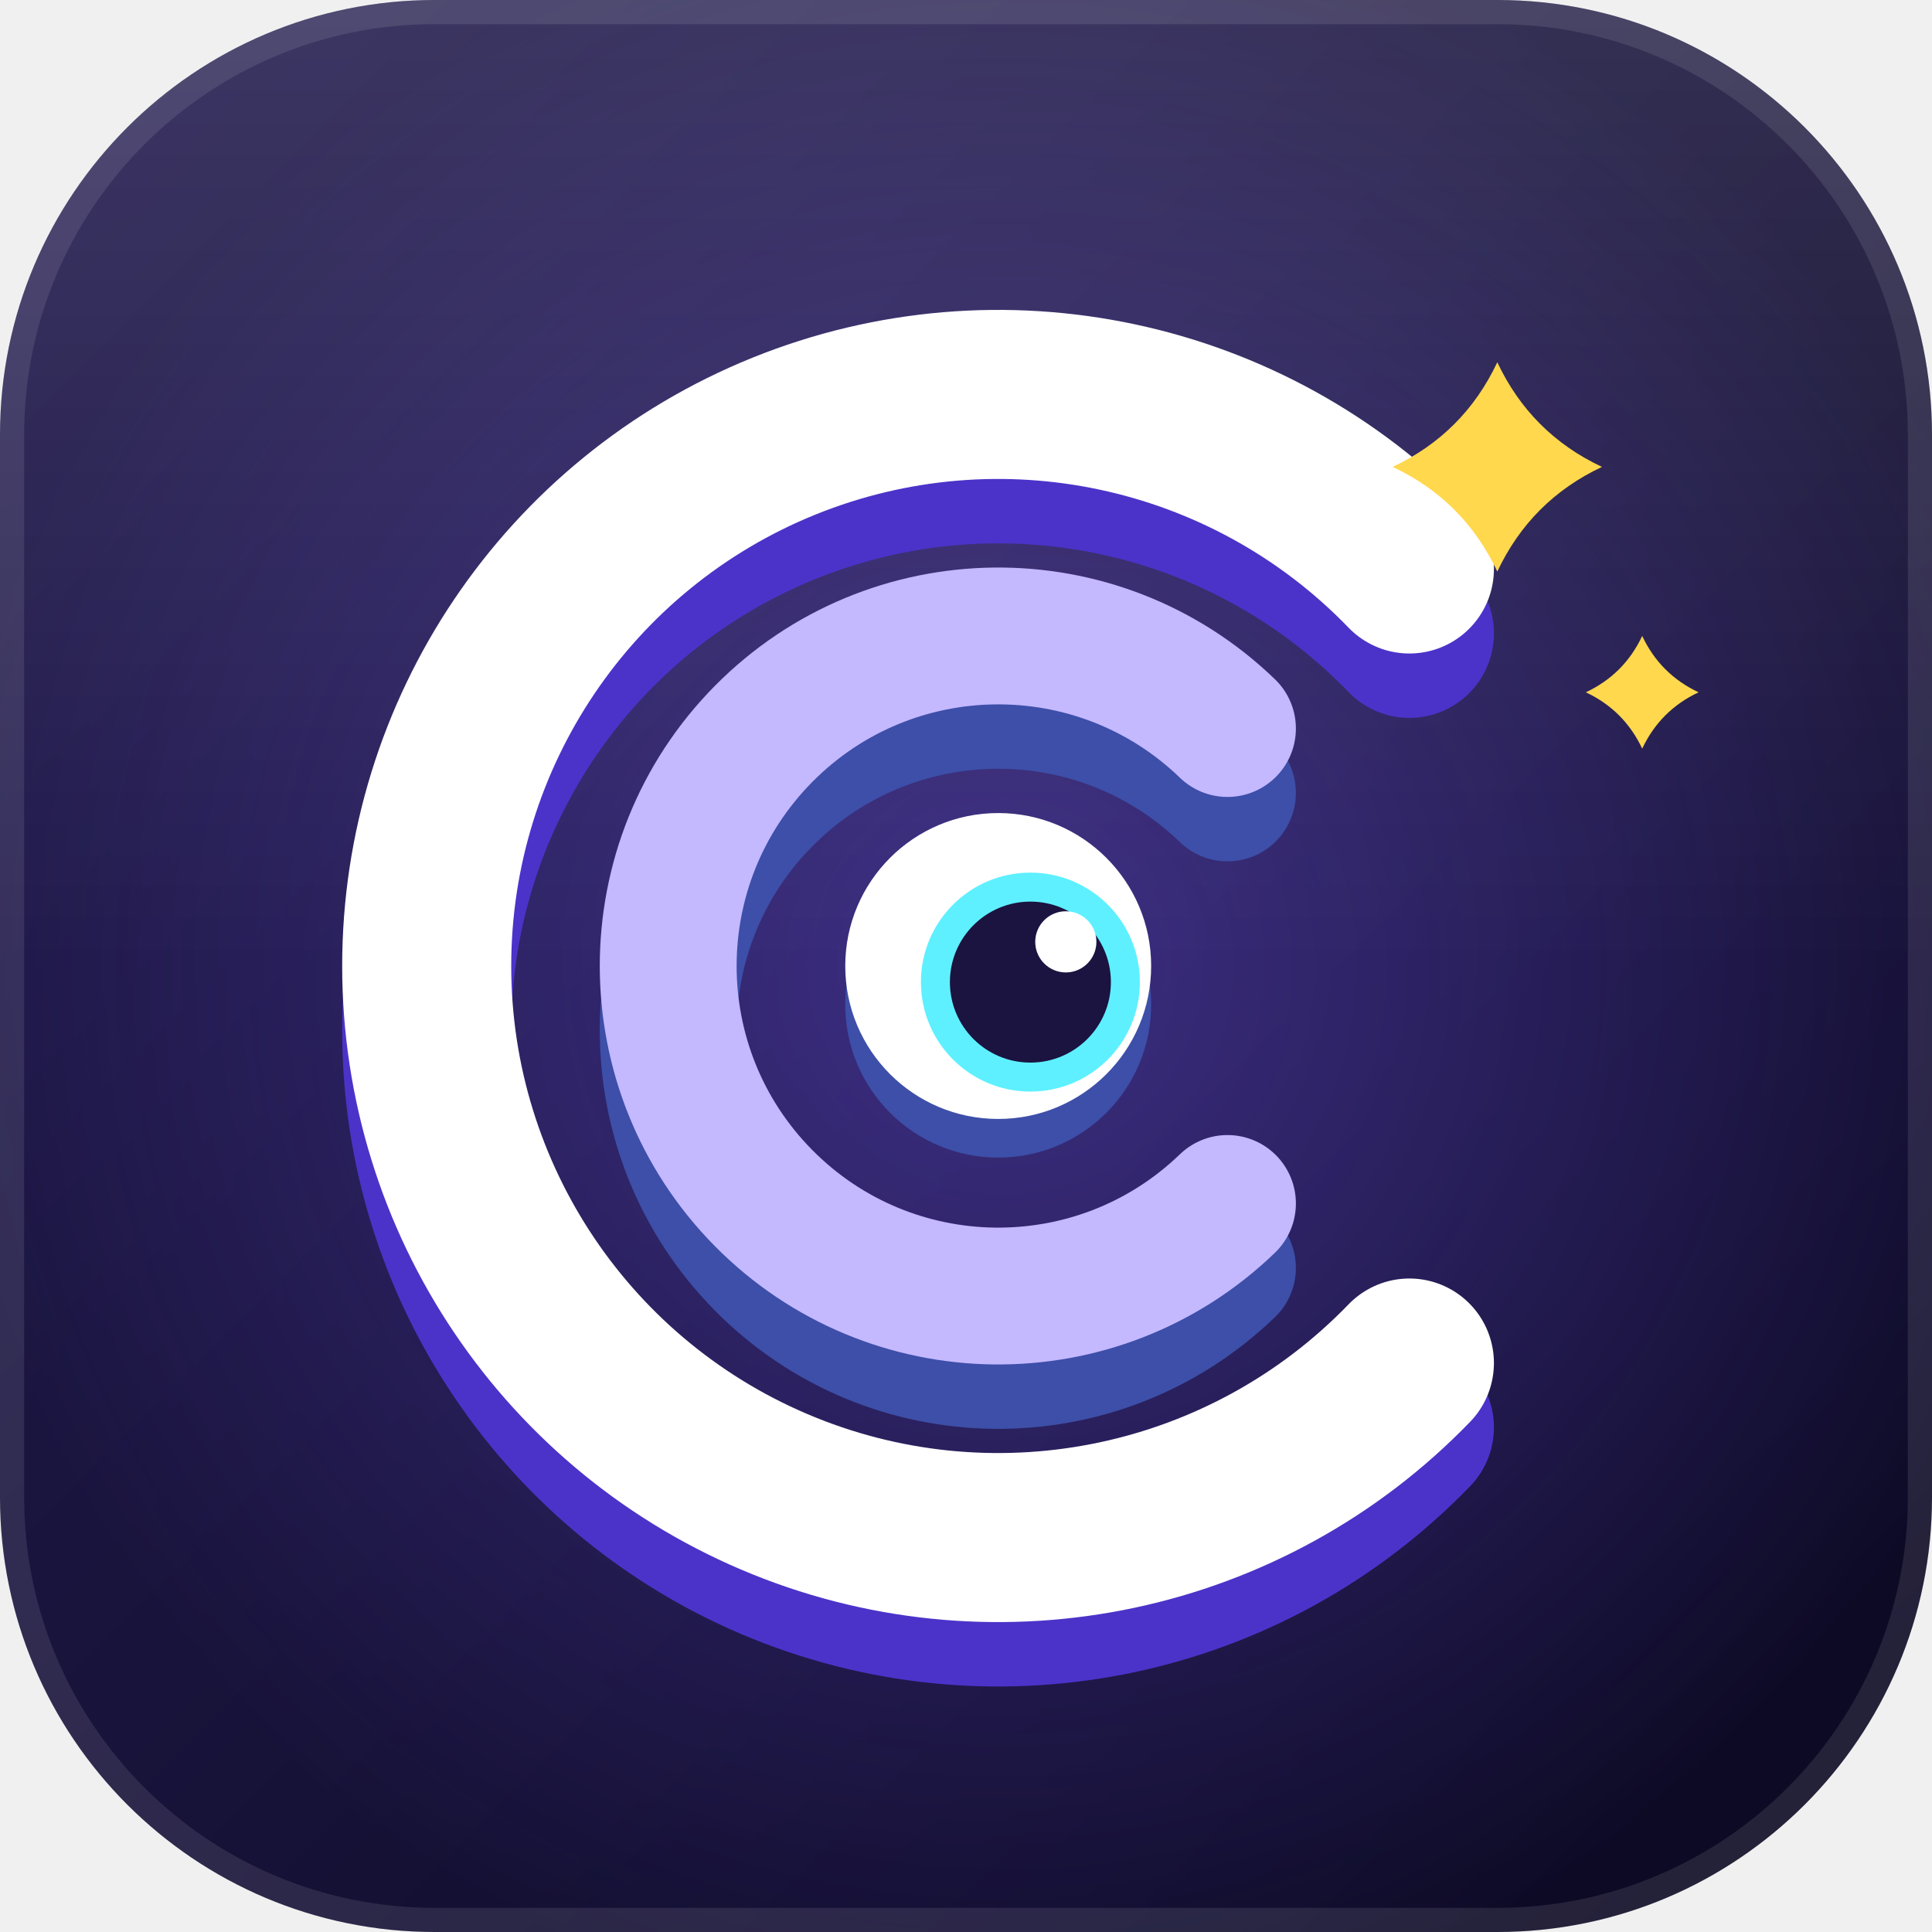
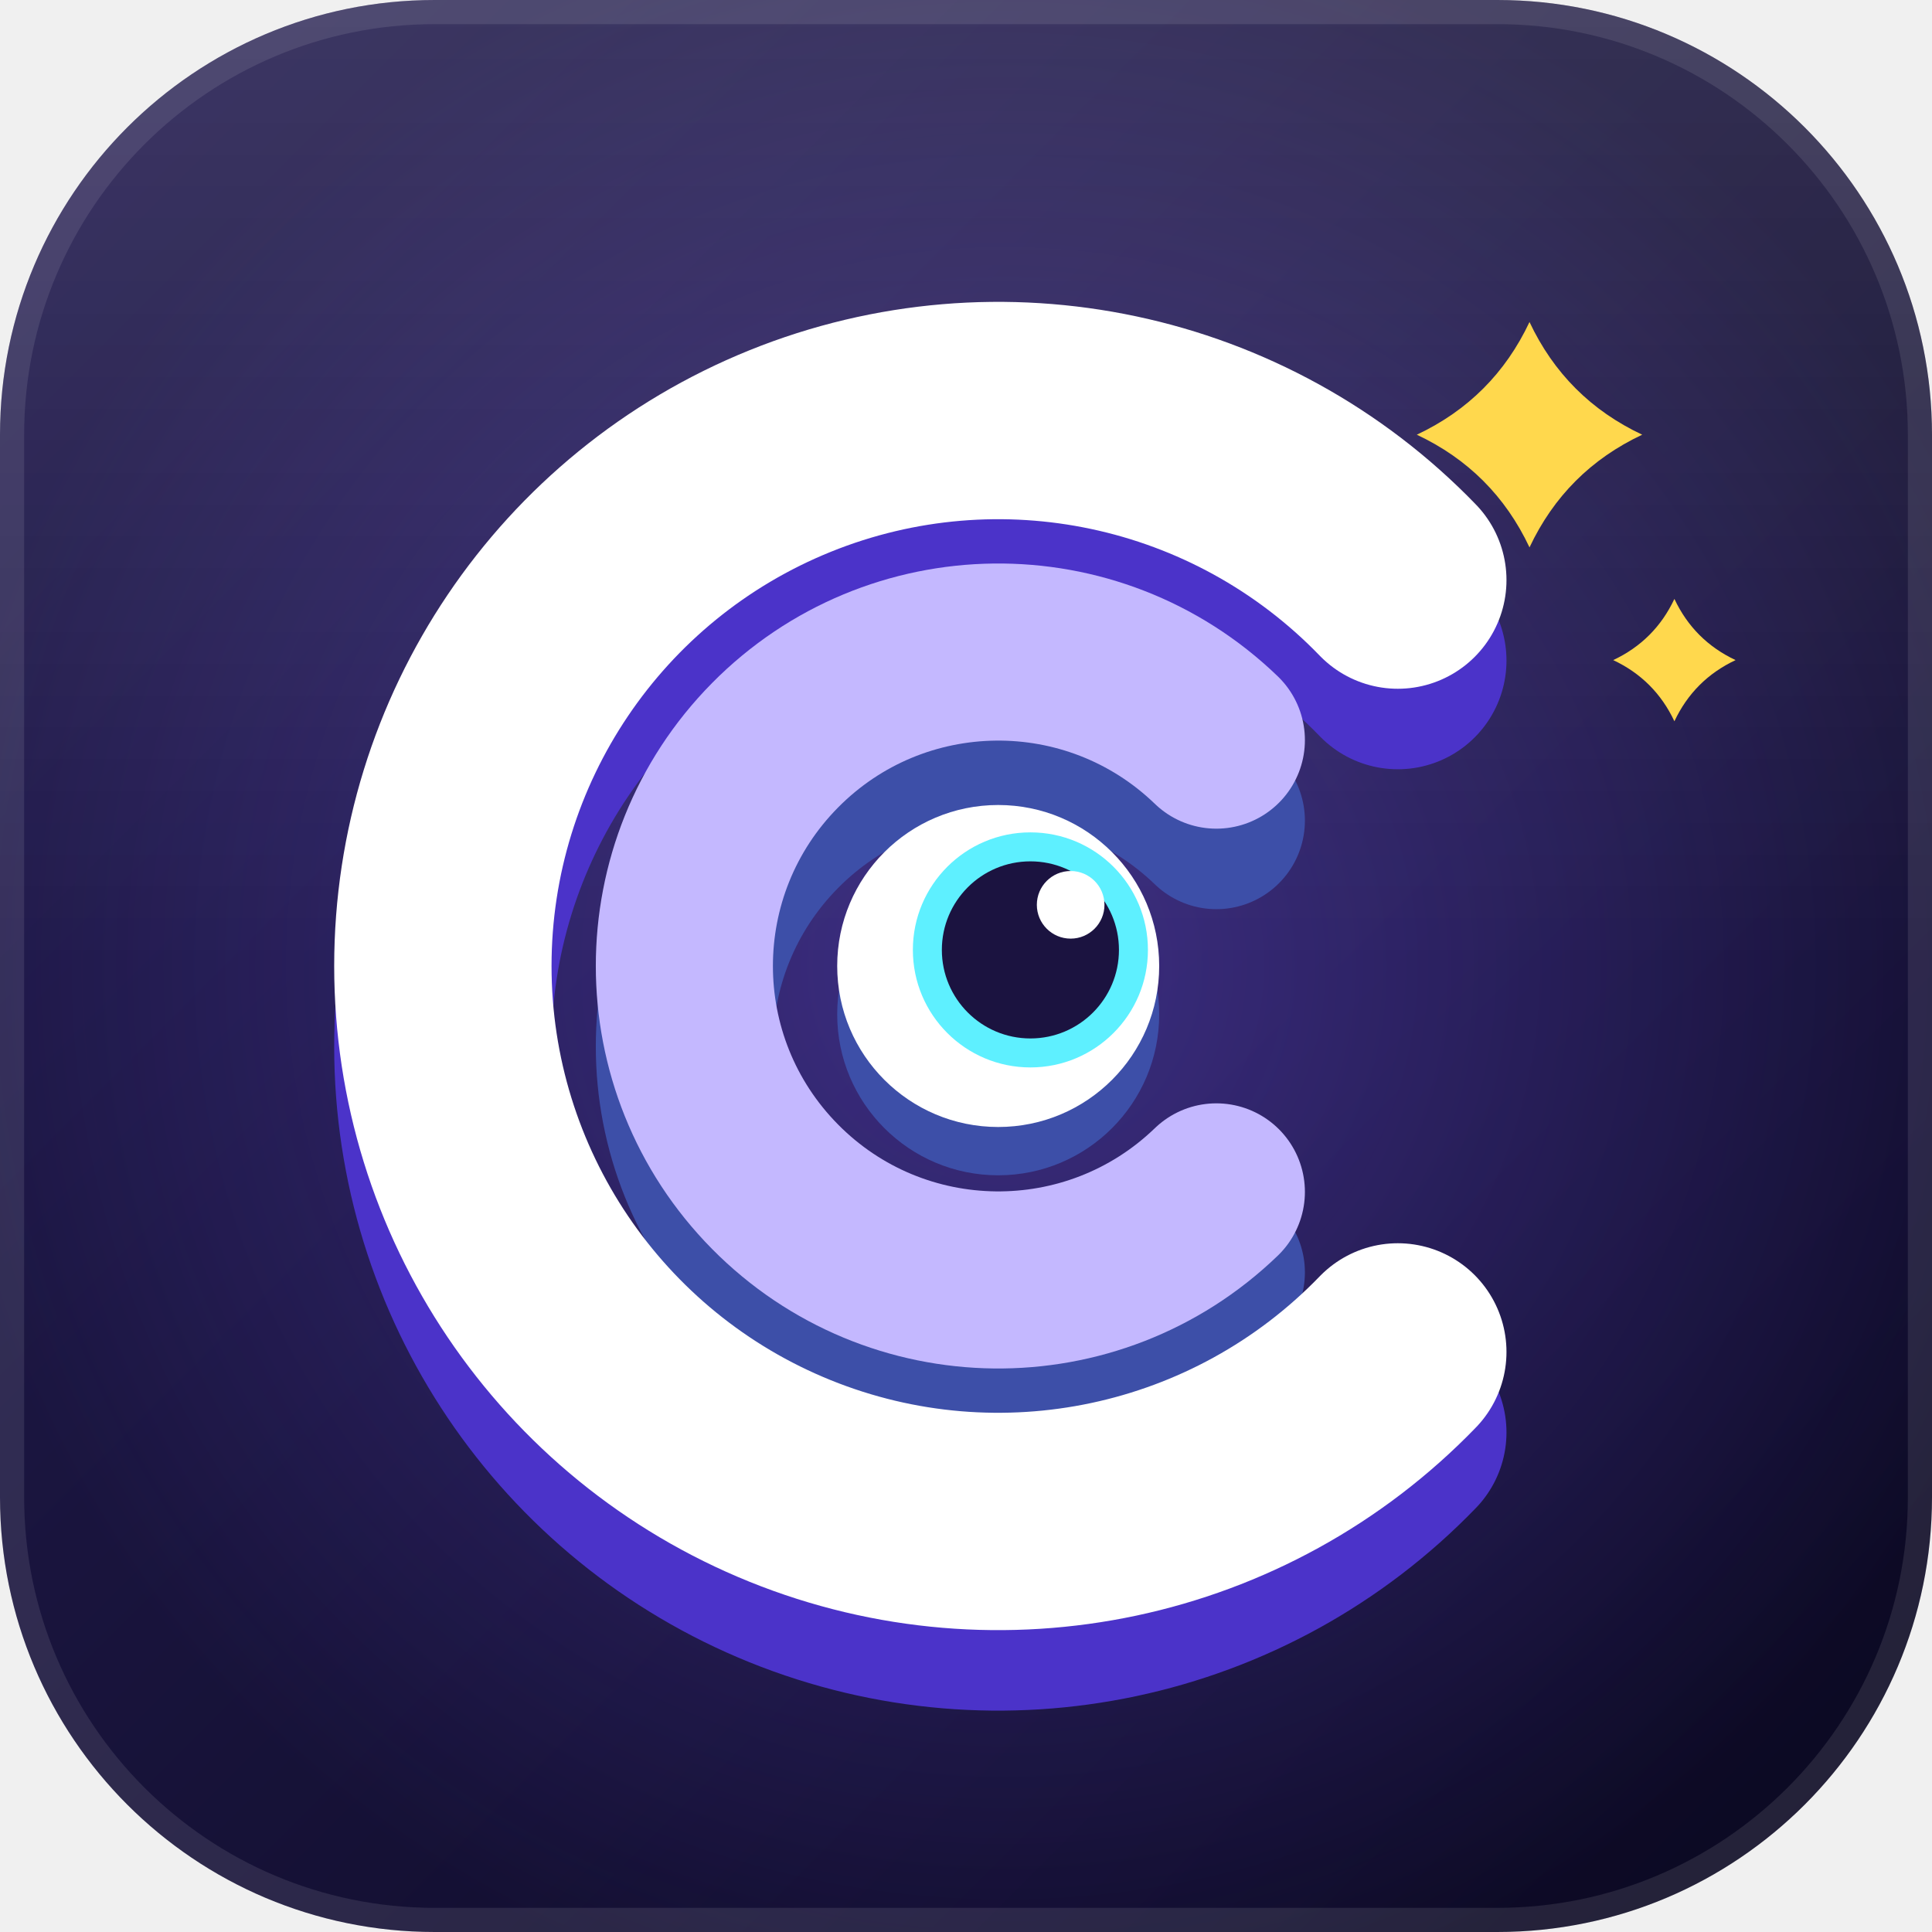
<svg xmlns="http://www.w3.org/2000/svg" viewBox="0 0 120 120" width="120" height="120">
  <defs>
    <linearGradient id="ccg-bg" x1="0" y1="0" x2="1" y2="1">
      <stop offset="0" stop-color="#241d52" />
      <stop offset="1" stop-color="#0a0820" />
    </linearGradient>
    <radialGradient id="ccg-gl" cx=".52" cy=".5" r=".55">
      <stop offset="0" stop-color="#7c5cff" stop-opacity=".38" />
      <stop offset="1" stop-color="#7c5cff" stop-opacity="0" />
    </radialGradient>
    <linearGradient id="ccg-sh" x1="0" y1="0" x2="0" y2="1">
      <stop offset="0" stop-color="#fff" stop-opacity=".12" />
      <stop offset=".5" stop-color="#fff" stop-opacity="0" />
    </linearGradient>
  </defs>
  <rect width="120" height="120" rx="27" fill="url(#ccg-bg)" />
  <rect width="120" height="120" rx="27" fill="url(#ccg-gl)" />
  <rect width="120" height="120" rx="27" fill="url(#ccg-sh)" />
  <rect x=".75" y=".75" width="118.5" height="118.5" rx="26.25" fill="none" stroke="#fff" stroke-opacity=".1" stroke-width="1.5" />
  <g fill="none" stroke-linecap="round">
-     <path d="M87.54 39.34A35.5 35.5 0 1 0 87.54 88.66" stroke="#4b33c9" stroke-width="10.5" />
-     <path d="M76.24 49.25A20.5 20.5 0 1 0 76.24 78.75" stroke="#3d4fa8" stroke-width="8.5" />
+     <path d="M86.82 41.03A34.5 34.5 0 1 0 86.82 88.97" stroke="#4b33c9" stroke-width="13.5" />
+     <path d="M75.55 50.97A19.5 19.5 0 1 0 75.55 79.03" stroke="#3d4fa8" stroke-width="11" />
  </g>
  <g fill="none" stroke-linecap="round">
-     <path d="M87.54 35.34A35.5 35.5 0 1 0 87.54 84.66" stroke="#ffffff" stroke-width="10.5" />
-     <path d="M76.24 45.25A20.5 20.5 0 1 0 76.24 74.75" stroke="#c4b8ff" stroke-width="8.5" />
+     <path d="M86.82 36.03A34.5 34.5 0 1 0 86.82 83.97" stroke="#ffffff" stroke-width="13.5" />
+     <path d="M75.55 45.97A19.5 19.5 0 1 0 75.55 74.03" stroke="#c4b8ff" stroke-width="11" />
  </g>
-   <circle cx="62" cy="62.4" r="9.5" fill="#3d4fa8" />
-   <circle cx="62" cy="60" r="9.5" fill="#fff" />
-   <circle cx="64" cy="61" r="6.8" fill="#5ef0ff" />
-   <circle cx="64" cy="61" r="5" fill="#1b1340" />
-   <circle cx="66.2" cy="58.5" r="1.9" fill="#fff" />
-   <path d="M93 22.5Q95.08 26.92 99.5 29Q95.08 31.08 93 35.5Q90.92 31.08 86.5 29Q90.92 26.92 93 22.5Z" fill="#ffd84d" />
-   <path d="M102 39.5Q103.12 41.88 105.5 43Q103.12 44.12 102 46.5Q100.88 44.12 98.5 43Q100.88 41.88 102 39.5Z" fill="#ffd84d" />
+   <circle cx="62" cy="63.0" r="10" fill="#3d4fa8" />
+   <circle cx="62" cy="60" r="10" fill="#fff" />
+   <circle cx="64" cy="59" r="7.3" fill="#5ef0ff" />
+   <circle cx="64" cy="59" r="5.5" fill="#1b1340" />
+   <circle cx="66.5" cy="56.2" r="2.1" fill="#fff" />
+   <path d="M95 20Q97.24 24.76 102 27Q97.24 29.24 95 34Q92.76 29.24 88 27Q92.76 24.76 95 20Z" fill="#ffd84d" />
+   <path d="M104 37.2Q105.216 39.784 107.8 41Q105.216 42.216 104 44.8Q102.784 42.216 100.2 41Q102.784 39.784 104 37.2Z" fill="#ffd84d" />
</svg>
